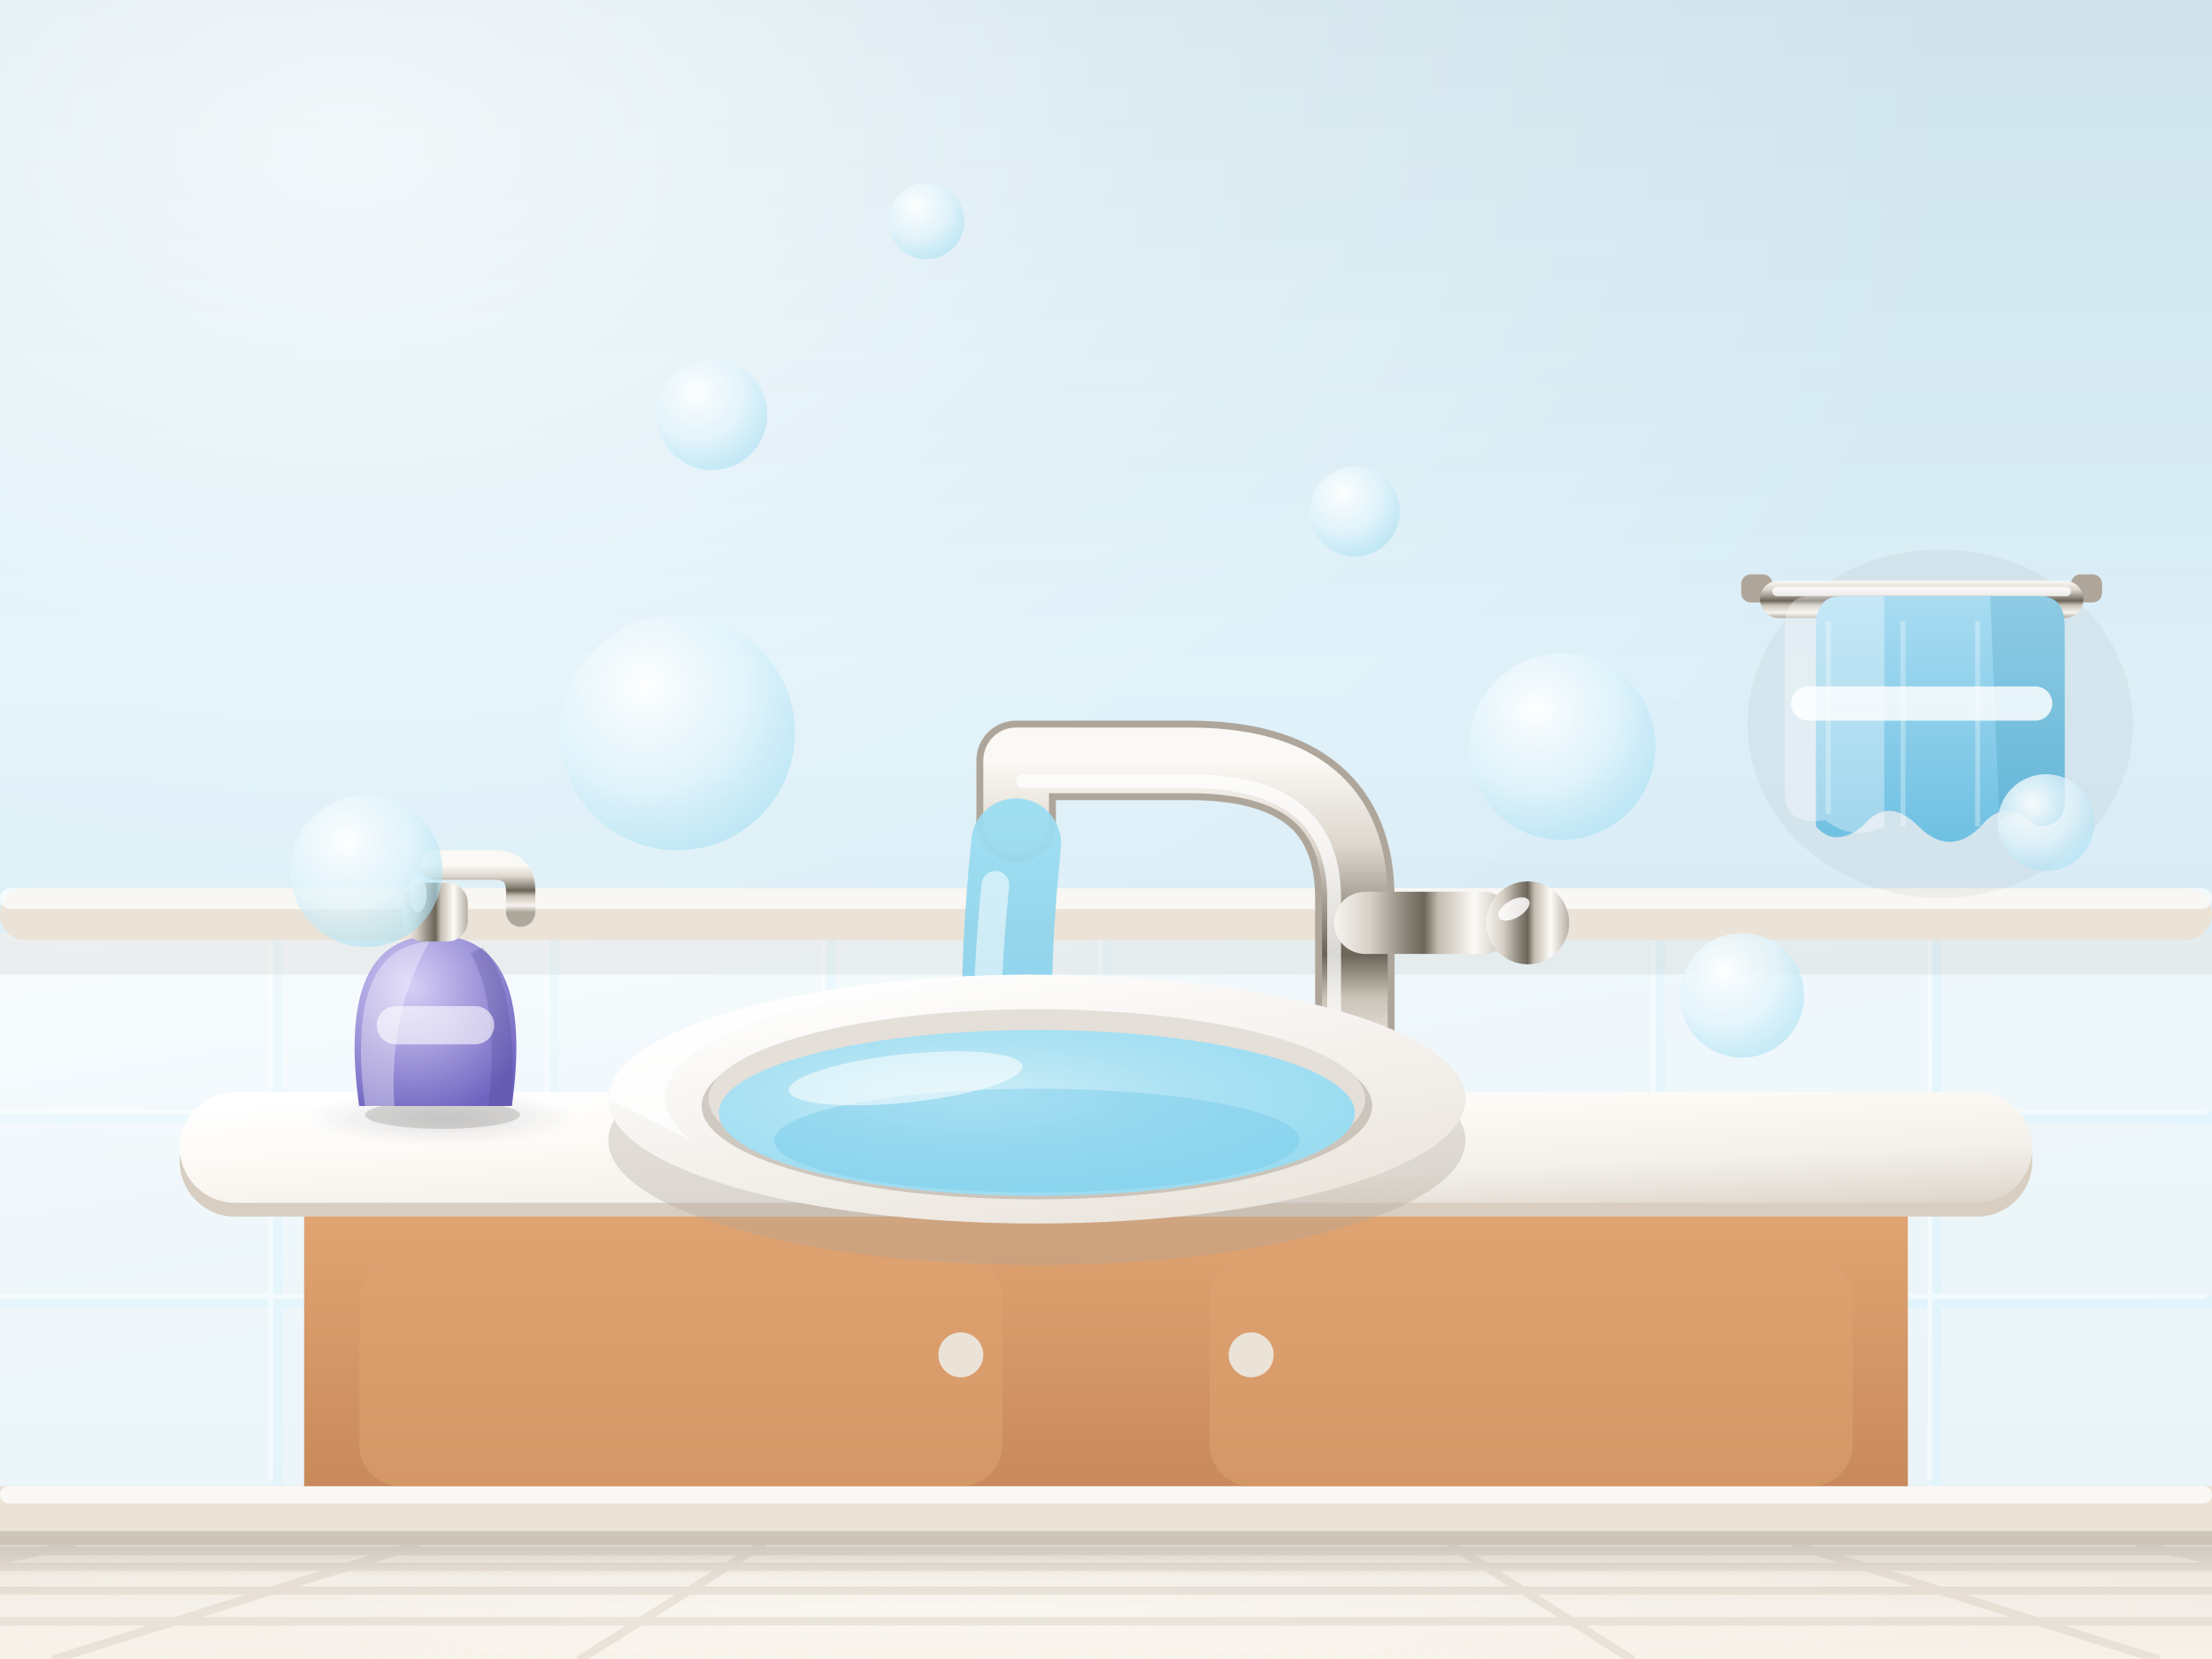
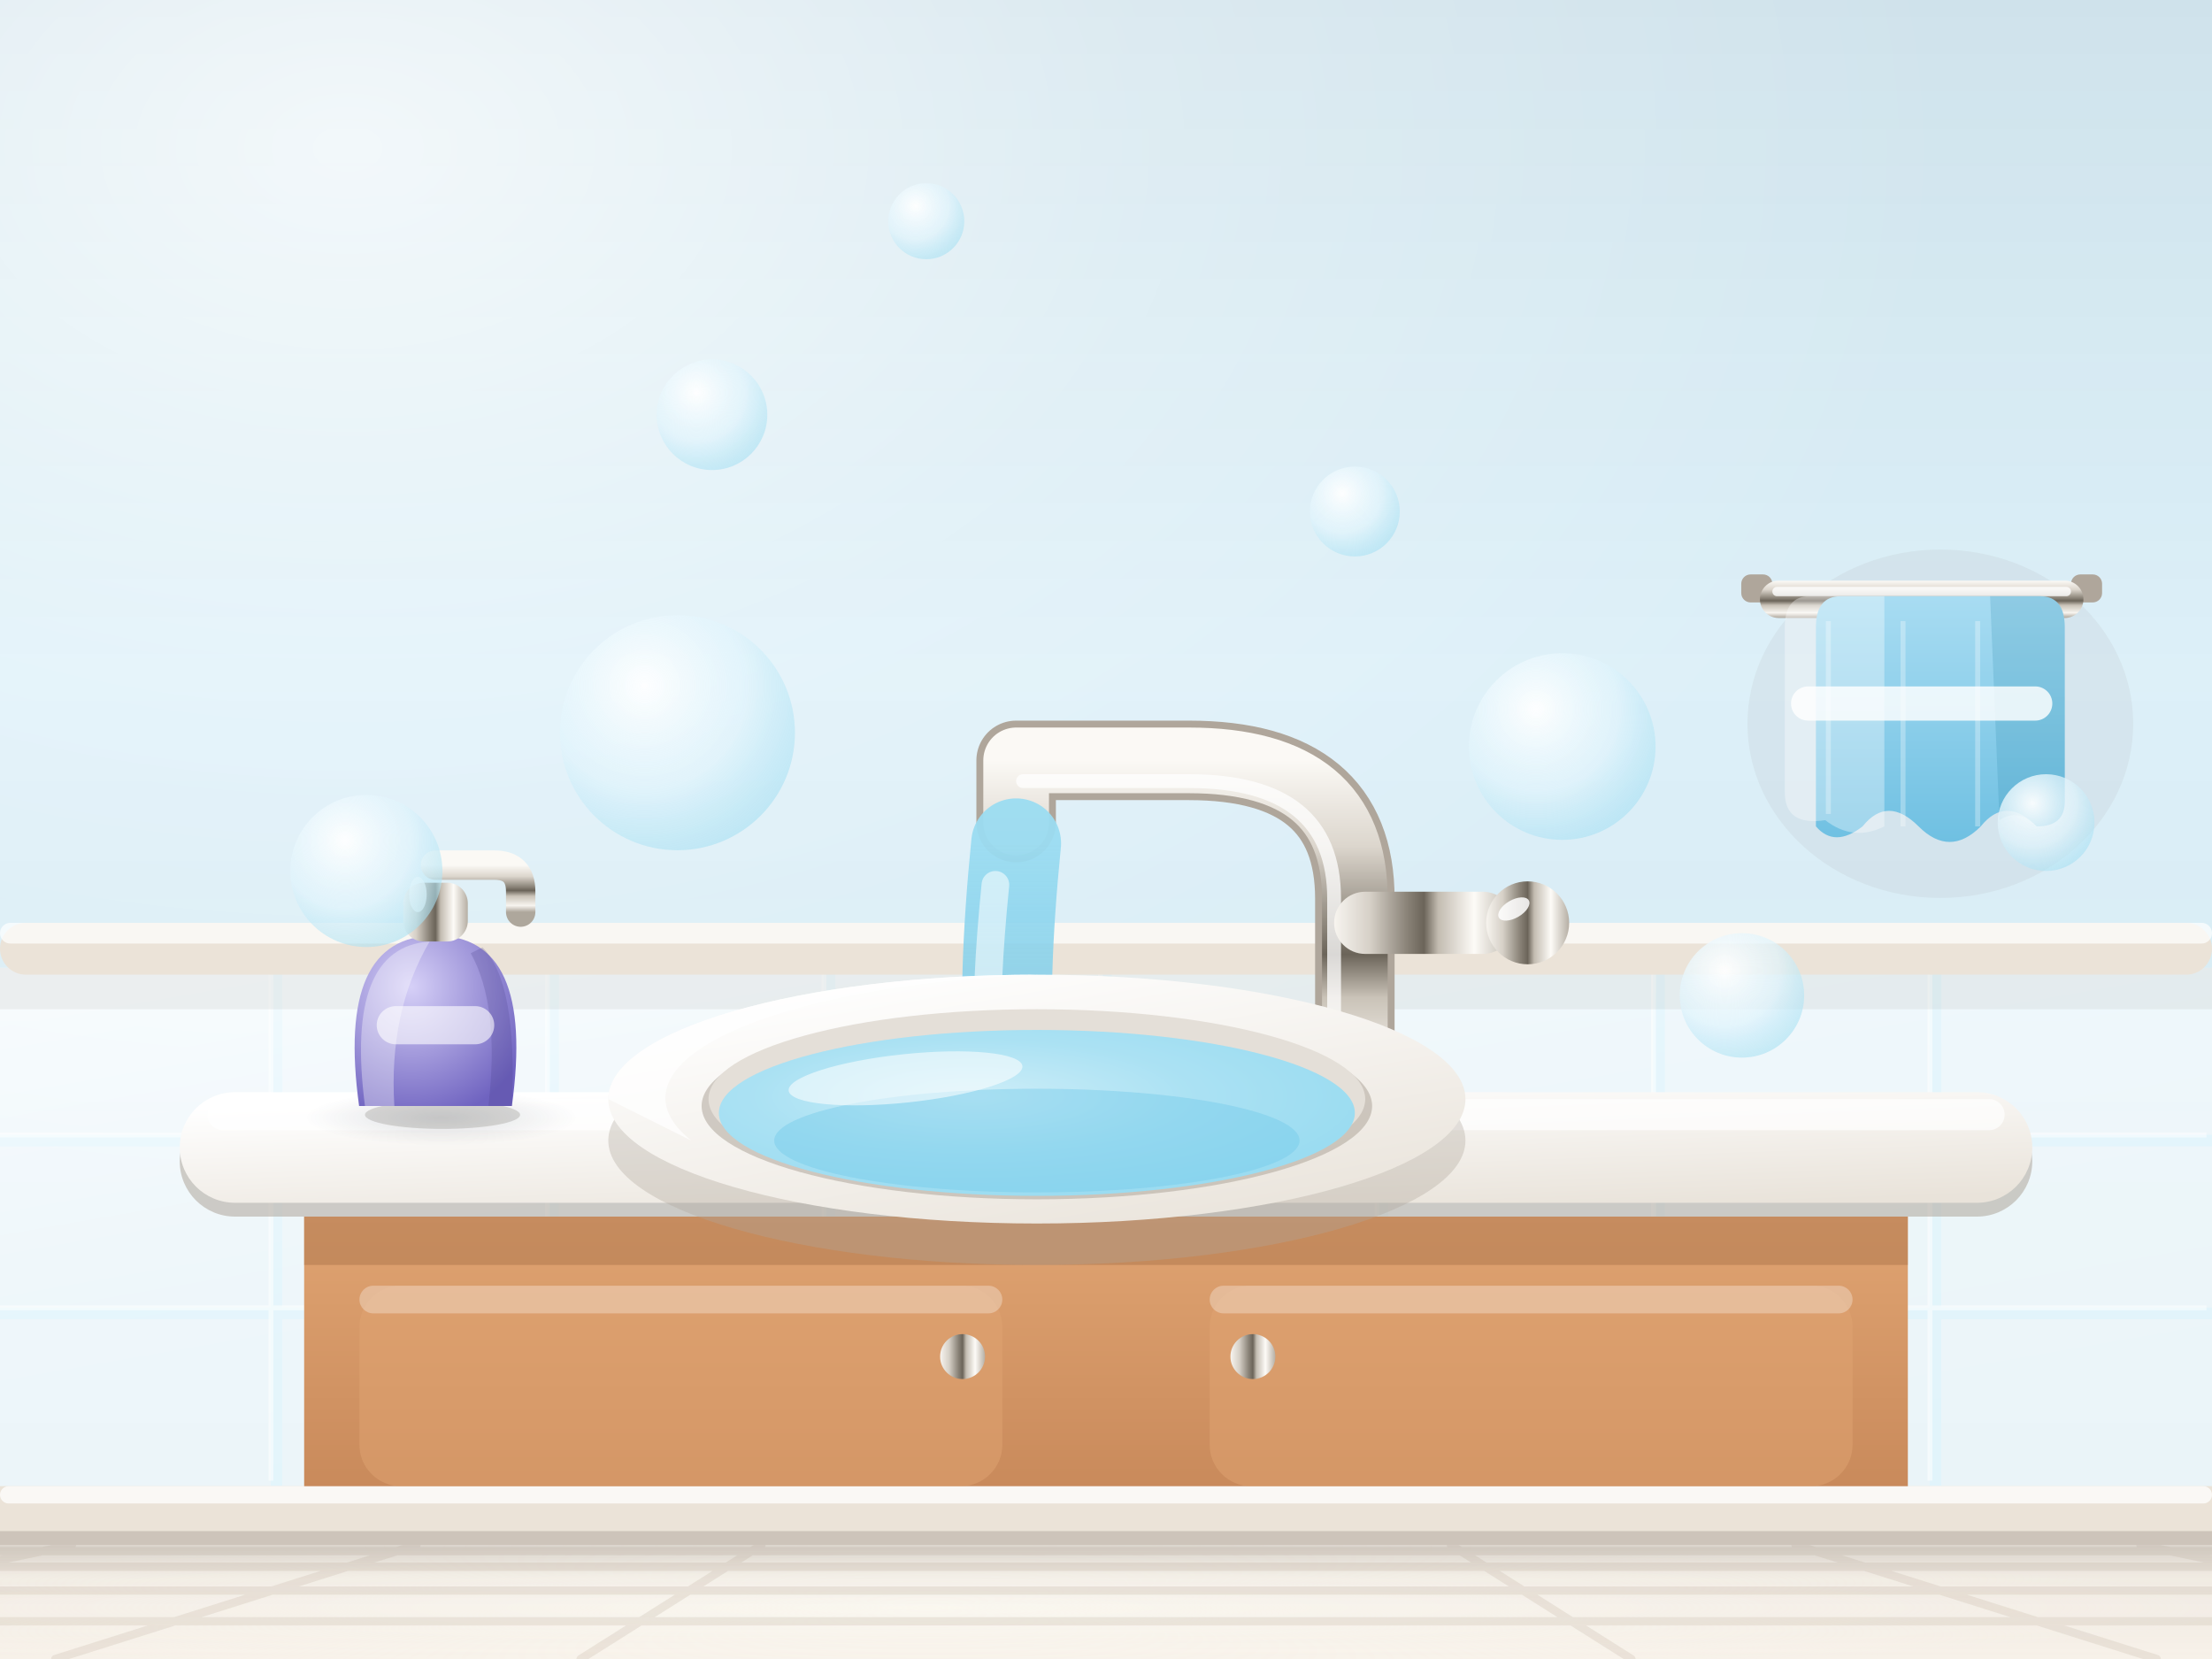
<svg xmlns="http://www.w3.org/2000/svg" viewBox="0 0 640 480" width="640" height="480">
  <defs>
    <radialGradient id="bubbleFill" cx="0.36" cy="0.3" r="0.8">
      <stop offset="0" stop-color="#FFFFFF" stop-opacity="0.95" />
      <stop offset="0.55" stop-color="#E0F4FC" stop-opacity="0.7" />
      <stop offset="1" stop-color="#9BDCF1" stop-opacity="0.55" />
    </radialGradient>
    <linearGradient id="chromeGrad" x1="0" y1="0" x2="1" y2="0">
      <stop offset="0" stop-color="#F7F4EF" />
      <stop offset="0.2" stop-color="#D6D0C7" />
      <stop offset="0.4" stop-color="#8C857A" />
      <stop offset="0.5" stop-color="#6B6459" />
      <stop offset="0.58" stop-color="#C3BCB1" />
      <stop offset="0.78" stop-color="#FDFBF7" />
      <stop offset="1" stop-color="#B6AFA4" />
    </linearGradient>
    <linearGradient id="chromeGradV" x1="0" y1="0" x2="0" y2="1">
      <stop offset="0" stop-color="#FBF9F5" />
      <stop offset="0.24" stop-color="#DCD6CD" />
      <stop offset="0.46" stop-color="#8C857A" />
      <stop offset="0.54" stop-color="#6B6459" />
      <stop offset="0.66" stop-color="#CAC3B8" />
      <stop offset="0.86" stop-color="#F7F4EF" />
      <stop offset="1" stop-color="#AEA79C" />
    </linearGradient>
    <linearGradient id="floorFall" x1="0" y1="0" x2="0" y2="1">
      <stop offset="0" stop-color="#7D766D" stop-opacity="0.24" />
      <stop offset="0.28" stop-color="#7D766D" stop-opacity="0.05" />
      <stop offset="1" stop-color="#7D766D" stop-opacity="0" />
    </linearGradient>
    <radialGradient id="floorGlow" cx="0.42" cy="0.55" r="0.6">
      <stop offset="0" stop-color="#FFFDF6" stop-opacity="0.85" />
      <stop offset="0.55" stop-color="#FFFDF6" stop-opacity="0.3" />
      <stop offset="1" stop-color="#FFFDF6" stop-opacity="0" />
    </radialGradient>
    <radialGradient id="lavenderBall" cx="0.35" cy="0.3" r="0.8">
      <stop offset="0" stop-color="#D6D0F7" />
      <stop offset="1" stop-color="#6F63C0" />
    </radialGradient>
-     <linearGradient id="porcelainGrad" x1="0.16" y1="0" x2="0.94" y2="1">
-       <stop offset="0" stop-color="#FFFFFF" />
-       <stop offset="0.34" stop-color="#FDFAF6" />
-       <stop offset="0.68" stop-color="#F4F1EC" />
-       <stop offset="1" stop-color="#DED7CC" />
-     </linearGradient>
    <linearGradient id="porcelainTop" x1="0.25" y1="0" x2="0.85" y2="1">
      <stop offset="0" stop-color="#FFFFFF" />
      <stop offset="1" stop-color="#E9E3DA" />
    </linearGradient>
    <radialGradient id="softShadow" cx="0.5" cy="0.5" r="0.5">
      <stop offset="0" stop-color="#243047" stop-opacity="0.14" />
      <stop offset="1" stop-color="#243047" stop-opacity="0" />
    </radialGradient>
    <linearGradient id="tileSheen" x1="0.05" y1="0" x2="0.8" y2="1">
      <stop offset="0" stop-color="#FFFFFF" stop-opacity="0.55" />
      <stop offset="0.42" stop-color="#FFFFFF" stop-opacity="0.14" />
      <stop offset="1" stop-color="#FFFFFF" stop-opacity="0" />
    </linearGradient>
    <linearGradient id="towelGrad" x1="0" y1="0" x2="0" y2="1">
      <stop offset="0" stop-color="#A8DCF2" />
      <stop offset="1" stop-color="#6FC0E2" />
    </linearGradient>
    <linearGradient id="wallFall" x1="0" y1="0" x2="0" y2="1">
      <stop offset="0" stop-color="#243047" stop-opacity="0.09" />
      <stop offset="0.45" stop-color="#243047" stop-opacity="0.02" />
      <stop offset="1" stop-color="#243047" stop-opacity="0.06" />
    </linearGradient>
    <radialGradient id="wallLight" cx="0.16" cy="0.1" r="0.72">
      <stop offset="0" stop-color="#FFFFFF" stop-opacity="0.72" />
      <stop offset="0.5" stop-color="#FFFFFF" stop-opacity="0.26" />
      <stop offset="1" stop-color="#FFFFFF" stop-opacity="0" />
    </radialGradient>
    <radialGradient id="waterSkyPatch" cx="0.4" cy="0.4" r="0.62">
      <stop offset="0" stop-color="#FFFFFF" stop-opacity="0.5" />
      <stop offset="0.55" stop-color="#FFFFFF" stop-opacity="0.16" />
      <stop offset="1" stop-color="#FFFFFF" stop-opacity="0" />
    </radialGradient>
    <linearGradient id="waterStream" x1="0" y1="0" x2="0" y2="1">
      <stop offset="0" stop-color="#9BDCF1" stop-opacity="0.95" />
      <stop offset="1" stop-color="#6FC7E8" stop-opacity="0.75" />
    </linearGradient>
    <linearGradient id="woodGradV" x1="0" y1="0" x2="0" y2="1">
      <stop offset="0" stop-color="#E0A472" />
      <stop offset="1" stop-color="#C98A5B" />
    </linearGradient>
  </defs>
  <g id="games-bubbleWash">
    <rect x="0" y="0" width="640" height="480" fill="#E0F4FC" />
    <rect x="0" y="0" width="640" height="430" fill="url(#wallFall)" />
    <rect id="key-light" x="0" y="0" width="640" height="430" fill="url(#wallLight)" />
    <g id="wall-tile">
-       <rect x="0" y="270" width="640" height="160" fill="#FFFFFF" opacity="0.5" />
-       <path d="M 80 270 V 430 M 160 270 V 430 M 240 270 V 430 M 320 270 V 430 M 400 270 V 430 M 480 270 V 430 M 560 270 V 430 M 0 323.3 H 640 M 0 376.7 H 640" stroke="#E0F4FC" stroke-width="3.4" opacity="0.9" fill="none" />
-       <path d="M 80 270 V 430 M 160 270 V 430 M 240 270 V 430 M 320 270 V 430 M 400 270 V 430 M 480 270 V 430 M 560 270 V 430 M 0 323.3 H 640 M 0 376.7 H 640" stroke="#FFFFFF" stroke-width="1.4" opacity="0.5" fill="none" transform="translate(-1.6 -1.6)" />
-       <rect x="0" y="270" width="640" height="160" fill="url(#tileSheen)" />
-       <rect x="0" y="270" width="640" height="12" fill="#7D766D" opacity="0.1" />
-       <rect x="0" y="257" width="640" height="15" rx="7.5" fill="#EBE3D8" />
-       <rect x="0" y="257" width="640" height="6" rx="3" fill="#FFFFFF" opacity="0.7" />
+       <rect x="0" y="280" width="640" height="150" fill="#FFFFFF" opacity="0.5" />
+       <path d="M 80 280 V 430 M 160 280 V 430 M 240 280 V 430 M 320 280 V 430 M 400 280 V 430 M 480 280 V 430 M 560 280 V 430 M 0 330 H 640 M 0 380 H 640" stroke="#E0F4FC" stroke-width="3.4" opacity="0.9" fill="none" />
+       <path d="M 80 280 V 430 M 160 280 V 430 M 240 280 V 430 M 320 280 V 430 M 400 280 V 430 M 480 280 V 430 M 560 280 V 430 M 0 330 H 640 M 0 380 H 640" stroke="#FFFFFF" stroke-width="1.4" opacity="0.5" fill="none" transform="translate(-1.6 -1.6)" />
+       <rect x="0" y="280" width="640" height="150" fill="url(#tileSheen)" />
+       <rect x="0" y="280" width="640" height="12" fill="#7D766D" opacity="0.1" />
+       <rect x="0" y="267" width="640" height="15" rx="7.5" fill="#EBE3D8" />
+       <rect x="0" y="267" width="640" height="6" rx="3" fill="#FFFFFF" opacity="0.7" />
    </g>
    <rect x="0" y="430" width="640" height="50" fill="#F7F1E9" />
    <rect x="0" y="447" width="640" height="33" fill="url(#floorGlow)" />
    <g id="floor-tile" stroke="#D8CEC1" stroke-width="2.4" opacity="0.42" fill="none" stroke-linecap="round">
      <path d="M -178.7 447 L -440 480 M -79 447 L -288 480 M 20.8 447 L -136 480 M 120.5 447 L 16 480 M 220.3 447 L 168 480 M 419.8 447 L 472 480 M 519.5 447 L 624 480 M 619.3 447 L 776 480 M 719 447 L 928 480 M 818.8 447 L 1080 480 M 0 448.8 H 640 M 0 453.3 H 640 M 0 460.2 H 640 M 0 469.1 H 640" />
    </g>
    <rect x="0" y="447" width="640" height="33" fill="url(#floorFall)" />
    <g id="skirting">
      <rect x="0" y="430" width="640" height="17" fill="#EBE3D8" />
      <rect x="0" y="430" width="640" height="5" rx="2.5" fill="#FFFFFF" opacity="0.75" />
      <rect x="0" y="443" width="640" height="4" fill="#AFA69B" opacity="0.5" />
    </g>
    <path d="M 88 352 h 464 v 78 h -464 Z" fill="url(#woodGradV)" />
-     <rect x="104" y="364" width="186" height="66" rx="12" fill="#E0A472" opacity="0.5" />
-     <rect x="350" y="364" width="186" height="66" rx="12" fill="#E0A472" opacity="0.5" />
-     <circle cx="278" cy="392" r="6.5" fill="#EBE3D8" />
-     <circle cx="362" cy="392" r="6.5" fill="#EBE3D8" />
-     <rect x="52" y="320" width="536" height="32" rx="16" fill="#D8CEC1" />
-     <rect x="52" y="316" width="536" height="32" rx="16" fill="url(#porcelainGrad)" />
+     <path d="M 88 352 h 464 v 14 h -464 Z" fill="#A76F46" opacity="0.45" />
+     <rect x="104" y="372" width="186" height="58" rx="12" fill="#E0A472" opacity="0.5" />
+     <rect x="350" y="372" width="186" height="58" rx="12" fill="#E0A472" opacity="0.5" />
+     <rect x="104" y="372" width="186" height="8" rx="4" fill="#FFFFFF" opacity="0.3" />
+     <rect x="350" y="372" width="186" height="8" rx="4" fill="#FFFFFF" opacity="0.3" />
+     <rect x="272" y="386" width="13" height="13" rx="6.5" fill="url(#chromeGrad)" />
+     <rect x="356" y="386" width="13" height="13" rx="6.5" fill="url(#chromeGrad)" />
+     <rect x="52" y="320" width="536" height="32" rx="16" fill="#AFA69B" opacity="0.55" />
+     <rect x="52" y="316" width="536" height="32" rx="16" fill="url(#porcelainTop)" />
+     <rect x="60" y="318" width="520" height="9" rx="4.5" fill="#FFFFFF" opacity="0.7" />
    <g transform="translate(556 168) scale(0.9)">
      <ellipse cx="6" cy="46" rx="62" ry="56" fill="#7D766D" opacity="0.08" />
      <rect x="-58" y="-2" width="10" height="9" rx="3" fill="#AFA69B" />
      <rect x="48" y="-2" width="10" height="9" rx="3" fill="#AFA69B" />
      <rect x="-52" y="0" width="104" height="12" rx="6" fill="url(#chromeGradV)" />
      <rect x="-48" y="2" width="96" height="3" rx="1.5" fill="#FFFFFF" opacity="0.8" />
      <path d="M -38 5 h 76 q 8 0 8 10 v 56 q 0 8 -9 8 q -10 -10 -18 0 q -10 10 -20 0 q -10 -10 -18 0 q -9 7 -15 0 v -64 q 0 -10 8 -10 Z" fill="url(#towelGrad)" />
      <path d="M -38 5 h 26 v 74 q -10 5 -19 -2 q -13 2 -13 -9 v -53 q 0 -10 8 -10 Z" fill="#FFFFFF" opacity="0.34" />
      <path d="M 22 5 h 16 q 8 0 8 10 v 56 q 0 8 -9 8 q -6 -6 -12 -2 Z" fill="#2A87AC" opacity="0.2" />
      <rect x="-42" y="34" width="84" height="11" rx="5.5" fill="#FFFFFF" opacity="0.82" />
      <path d="M -30 13 v 62 M -6 13 v 66 M 18 13 v 66" stroke="#FFFFFF" stroke-width="1.6" opacity="0.3" fill="none" />
    </g>
    <g transform="translate(126 320) scale(0.85)">
      <ellipse cx="2" cy="4" rx="46.4" ry="9.4" fill="url(#softShadow)" />
      <ellipse cx="2.4" cy="3" rx="26.4" ry="4.8" fill="#5A544D" opacity="0.2" />
      <path d="M -26 0 q -8 -58 26 -58 q 34 0 26 58 Z" fill="url(#lavenderBall)" />
      <path d="M -24 0 q -7 -54 22 -56 q -14 24 -12 56 Z" fill="#FFFFFF" opacity="0.34" />
      <path d="M 16 -54 q 12 12 10 54 h -8 q 4 -34 -6 -52 Z" fill="#453B85" opacity="0.22" />
      <rect x="-20" y="-34" width="40" height="13" rx="6.5" fill="#FFFFFF" opacity="0.6" />
      <rect x="-11" y="-76" width="22" height="20" rx="7" fill="url(#chromeGrad)" />
      <path d="M 0 -82 h 20 q 9 0 9 9 v 7" stroke="url(#chromeGradV)" stroke-width="10" fill="none" stroke-linecap="round" />
      <ellipse cx="-6" cy="-72" rx="3" ry="6" fill="#FFFFFF" opacity="0.7" transform="rotate(0 -6 -72)" />
    </g>
    <g transform="translate(300 318) scale(1)">
      <path d="M 92 6 V -58 q 0 -40 -48 -40 h -50 v 18" stroke="#AFA69B" stroke-width="23" fill="none" stroke-linecap="round" stroke-linejoin="round" />
      <path d="M 92 6 V -58 q 0 -40 -48 -40 h -50 v 18" stroke="url(#chromeGradV)" stroke-width="19" fill="none" stroke-linecap="round" stroke-linejoin="round" />
      <path d="M 86 0 V -58 q 0 -34 -42 -34 h -48" stroke="#FFFFFF" stroke-width="4" fill="none" stroke-linecap="round" stroke-linejoin="round" opacity="0.75" />
      <rect x="86" y="-60" width="52" height="18" rx="9" fill="url(#chromeGrad)" />
      <circle cx="142" cy="-51" r="12" fill="url(#chromeGrad)" />
      <ellipse cx="138" cy="-55" rx="5" ry="2.6" fill="#FFFFFF" opacity="0.85" transform="rotate(-30 138 -55)" />
      <path d="M -6 -74 q -4 40 -2 66" stroke="url(#waterStream)" stroke-width="26" stroke-linecap="round" fill="none" />
      <path d="M -12 -62 q -3 30 -2 46" stroke="#FFFFFF" stroke-width="8" stroke-linecap="round" fill="none" opacity="0.55" />
      <ellipse cx="0" cy="12" rx="124" ry="36" fill="#AFA69B" opacity="0.35" />
      <ellipse cx="0" cy="0" rx="124" ry="36" fill="url(#porcelainTop)" />
      <path d="M -124 0 a 124 36 0 0 1 124 -36 a 124 36 0 0 0 -100 48 Z" fill="#FFFFFF" opacity="0.75" />
      <ellipse cx="0" cy="2" rx="97" ry="27" fill="#AFA69B" opacity="0.55" />
      <ellipse cx="0" cy="0" rx="95" ry="26" fill="#E4DFD8" />
      <ellipse cx="0" cy="4" rx="92" ry="24" fill="#9BDCF1" />
      <ellipse cx="0" cy="4" rx="92" ry="24" fill="url(#waterSkyPatch)" />
      <ellipse cx="0" cy="12" rx="76" ry="15" fill="#6FC7E8" opacity="0.4" />
      <ellipse cx="-38" cy="-6" rx="34" ry="7" fill="#FFFFFF" opacity="0.55" transform="rotate(-6 -38 -6)" />
    </g>
    <g>
      <circle cx="196" cy="212" r="34" fill="url(#bubbleFill)" />
      <circle cx="106" cy="252" r="22" fill="url(#bubbleFill)" />
      <circle cx="452" cy="216" r="27" fill="url(#bubbleFill)" />
      <circle cx="504" cy="288" r="18" fill="url(#bubbleFill)" />
      <circle cx="206" cy="120" r="16" fill="url(#bubbleFill)" />
      <circle cx="392" cy="148" r="13" fill="url(#bubbleFill)" />
      <circle cx="268" cy="64" r="11" fill="url(#bubbleFill)" />
      <circle cx="592" cy="238" r="14" fill="url(#bubbleFill)" />
    </g>
  </g>
</svg>
